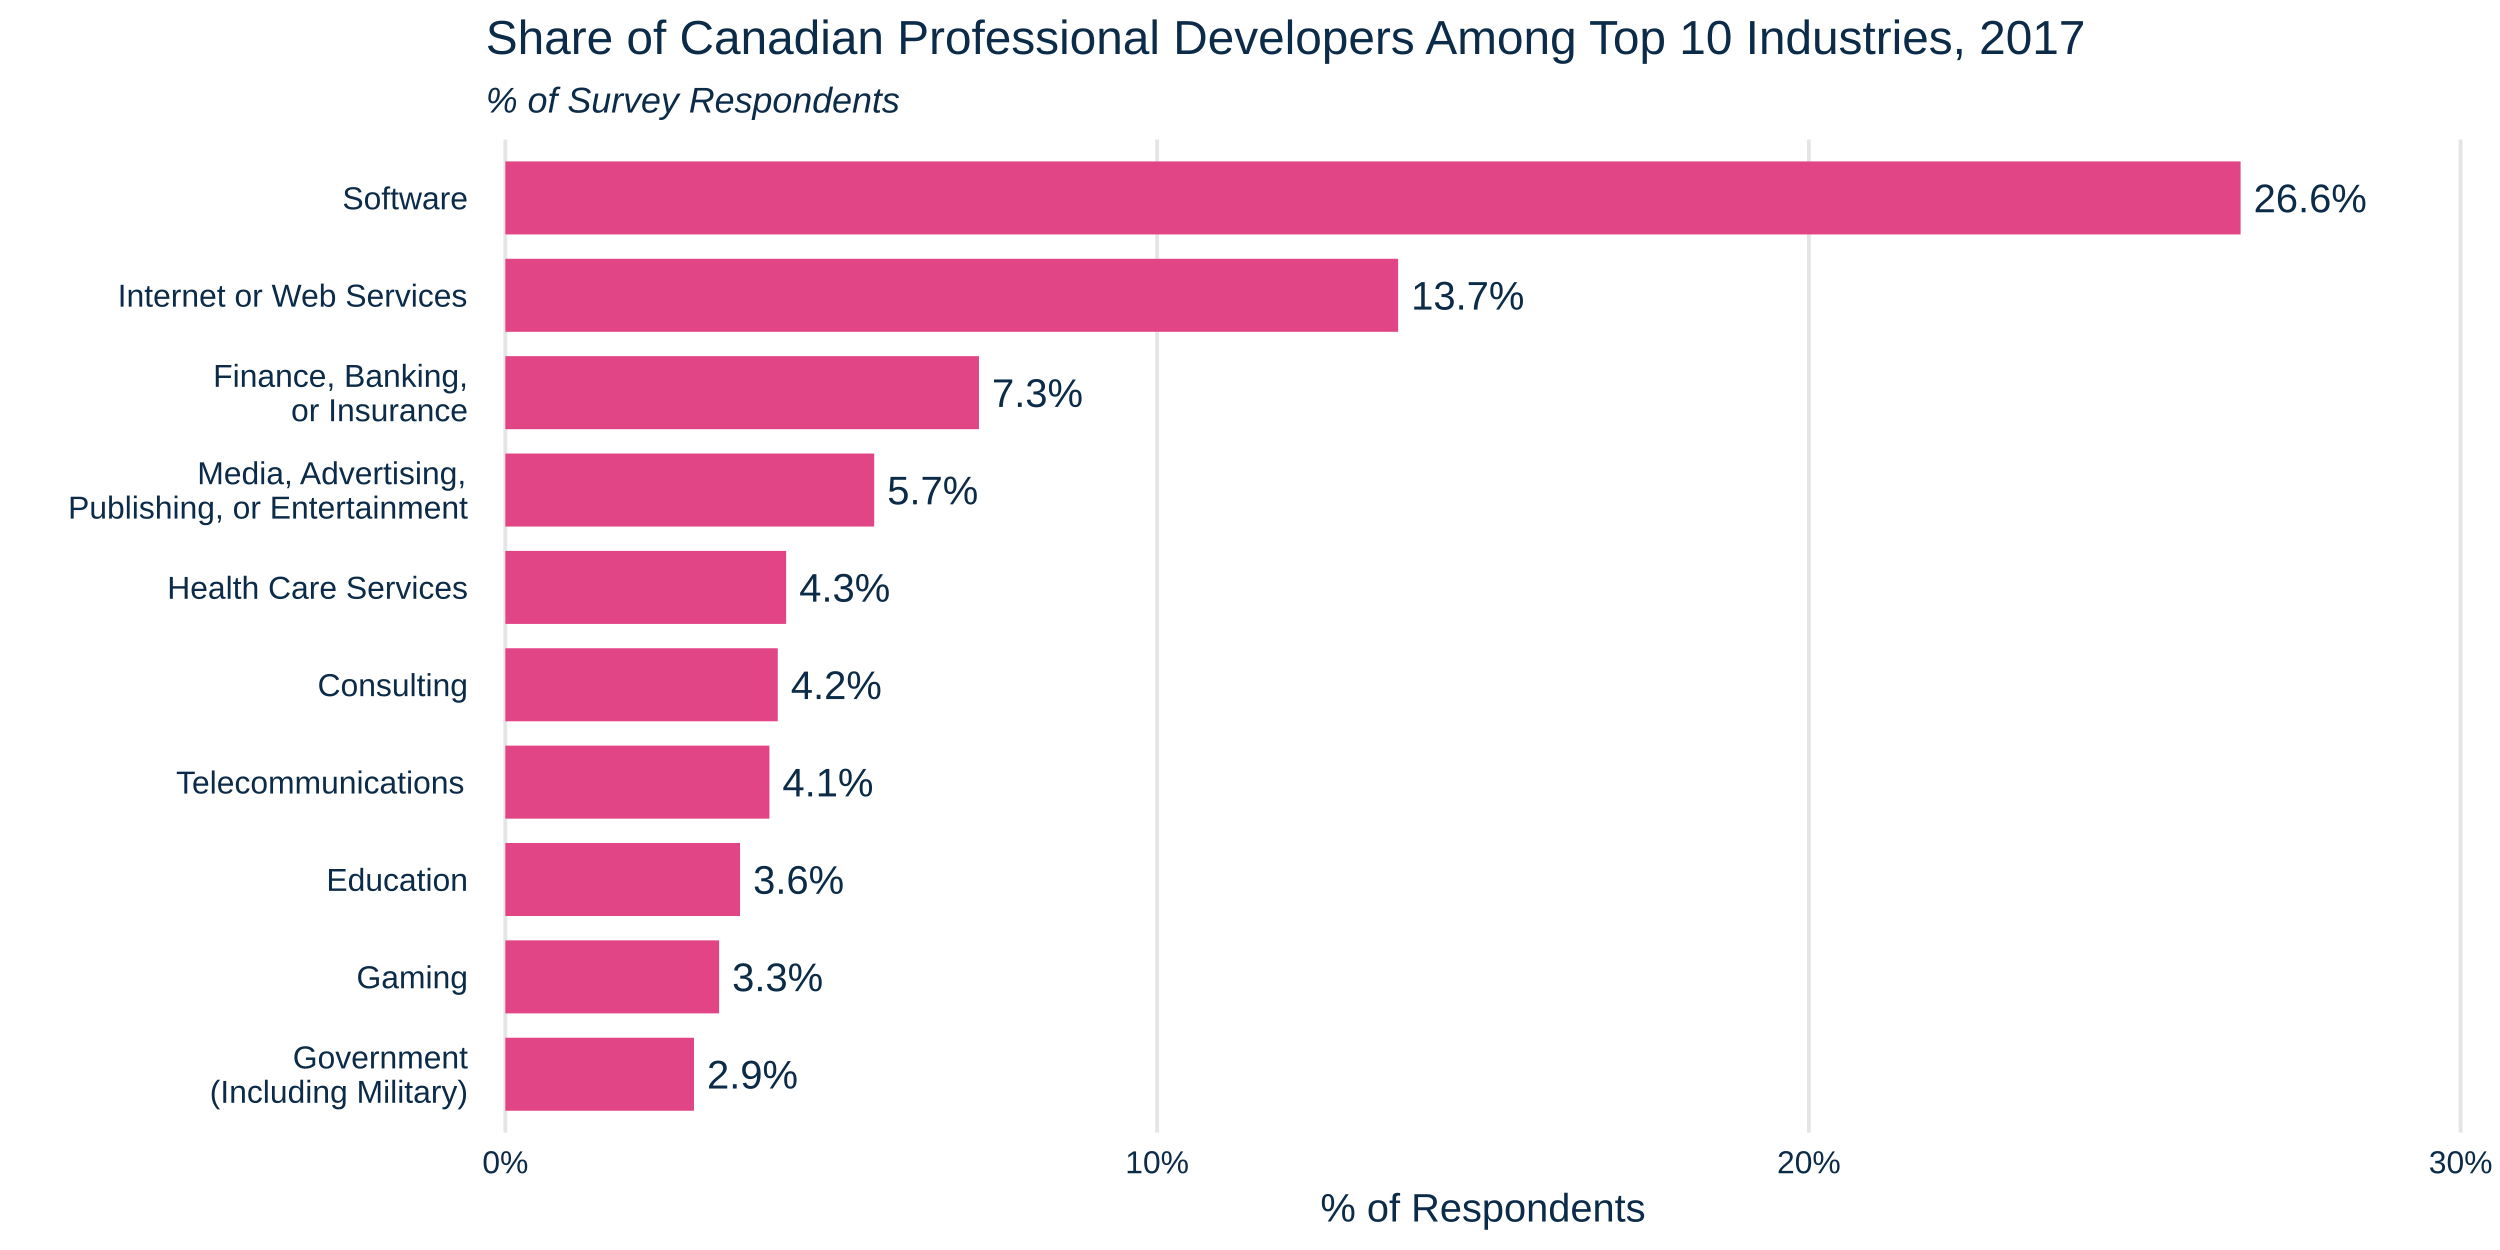
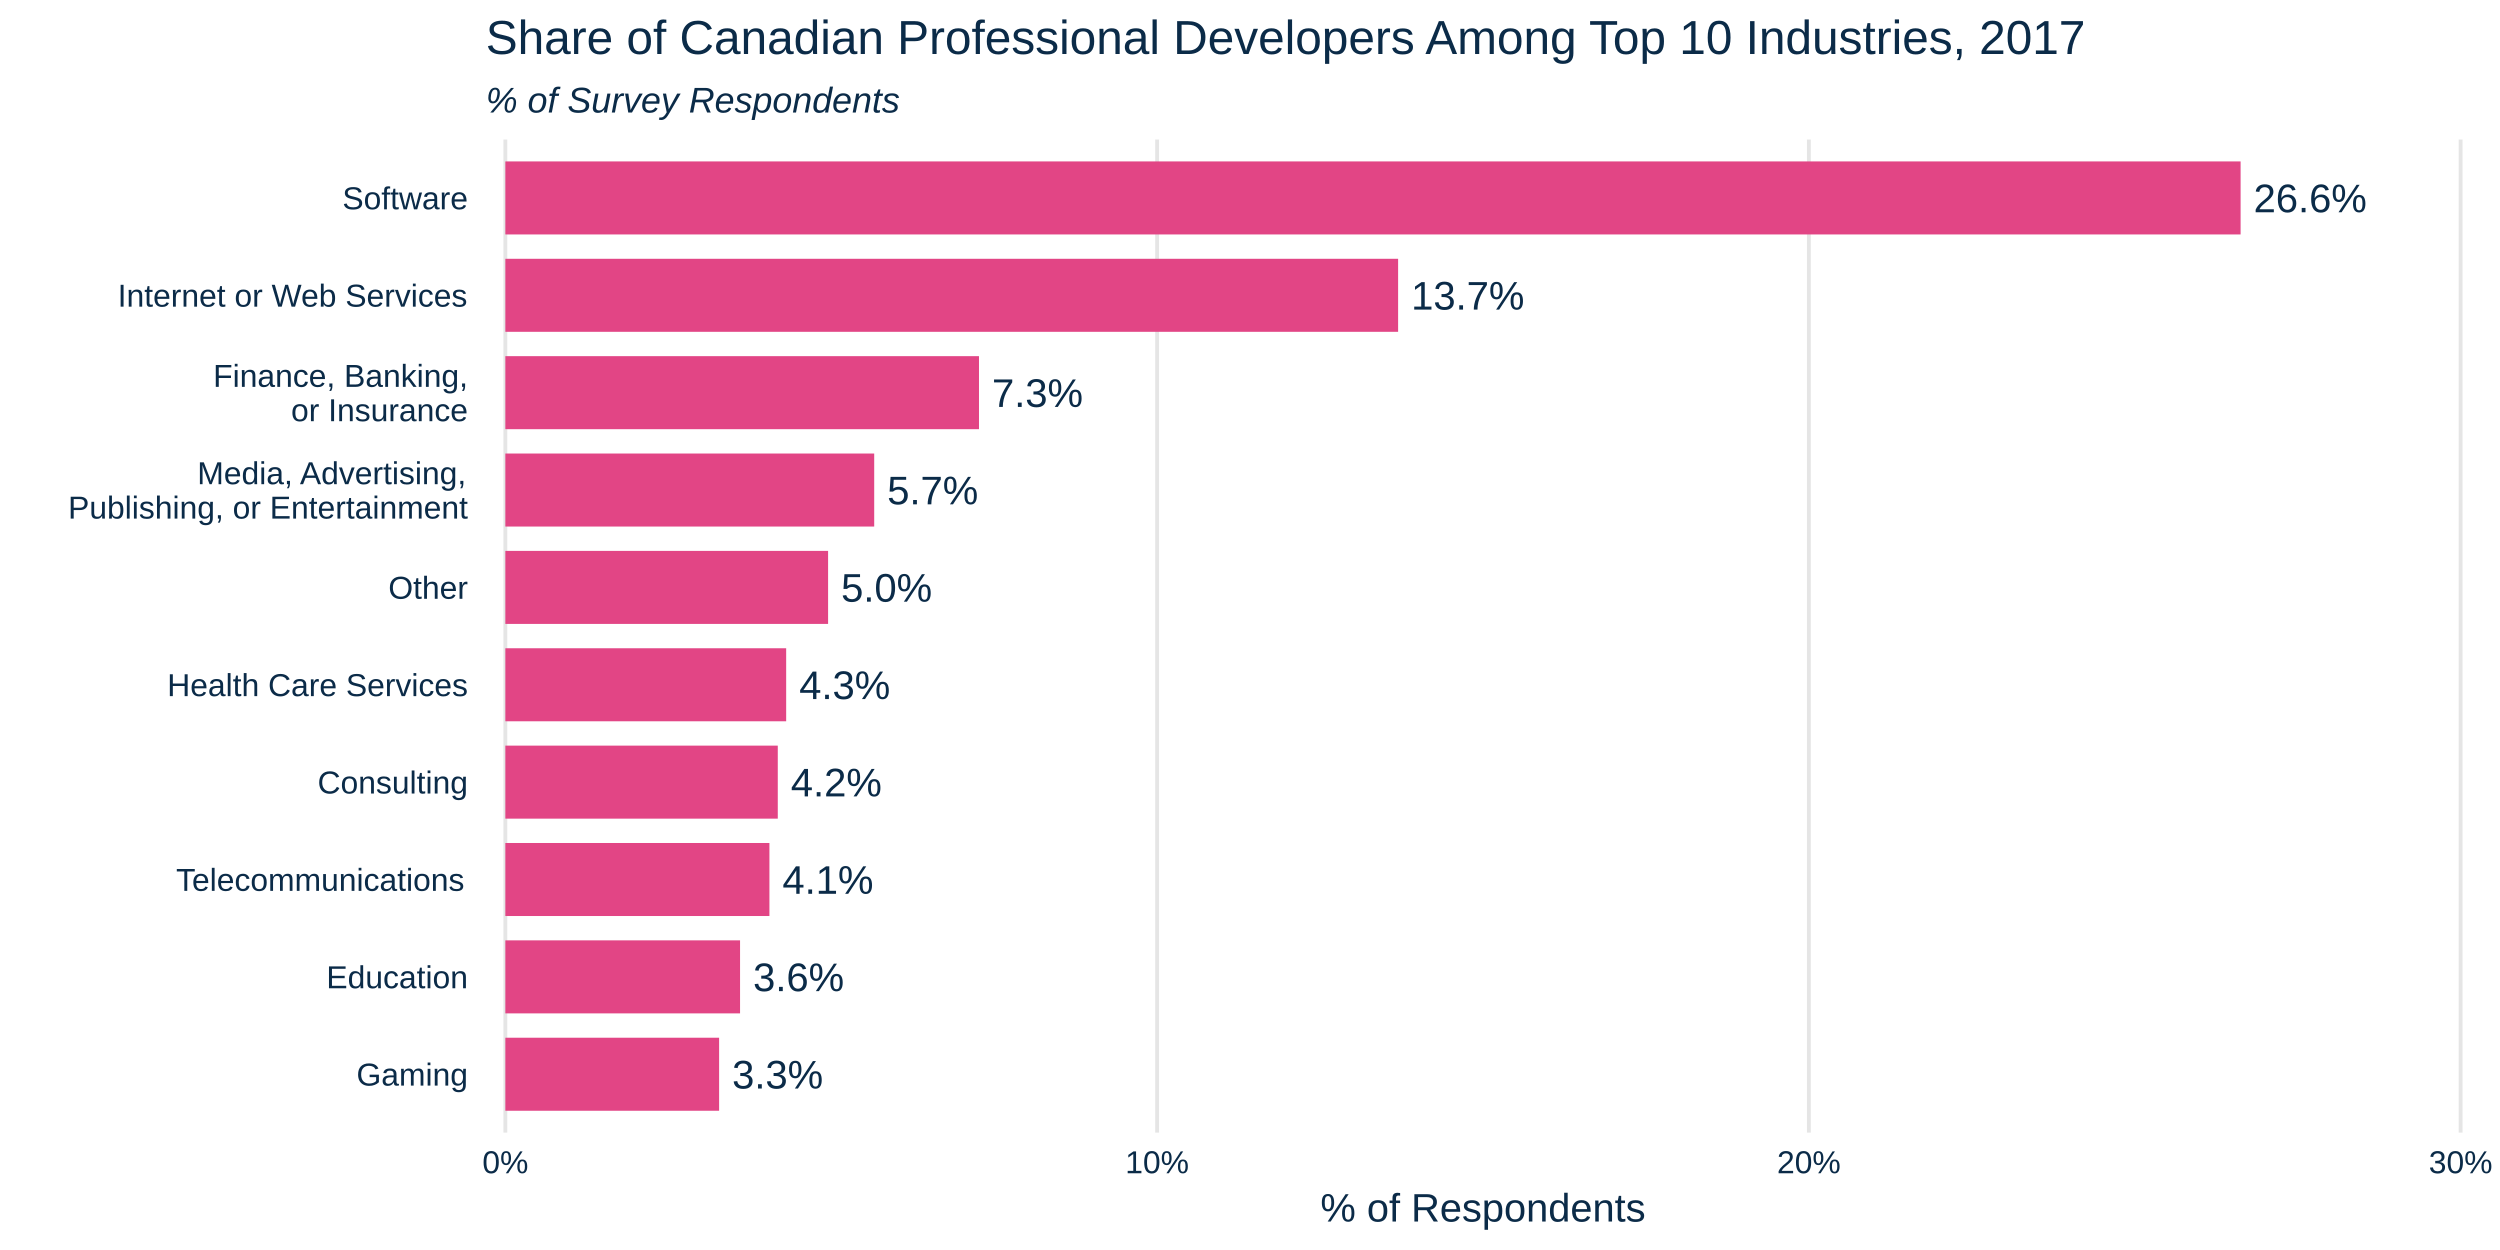
<svg xmlns="http://www.w3.org/2000/svg" viewBox="0 0 691.20 345.60">
  <defs>
    <style type="text/css">
    line, polyline, path, rect, circle {
      fill: none;
      stroke: #000000;
      stroke-linecap: round;
      stroke-linejoin: round;
      stroke-miterlimit: 10.00;
    }
  </style>
  </defs>
  <rect width="100%" height="100%" style="stroke: none; fill: #FFFFFF;" />
  <rect x="0.00" y="0.00" width="691.20" height="345.60" style="stroke-width: 1.07; stroke: #FFFFFF; fill: #FFFFFF;" />
  <defs>
    <clipPath id="cpMTM0LjMxNHw2ODUuNzIxfDMxMy4xNTJ8MzguNTcyNQ==">
      <rect x="134.31" y="38.57" width="551.41" height="274.58" />
    </clipPath>
  </defs>
  <rect x="134.31" y="38.57" width="551.41" height="274.58" style="stroke-width: 1.07; stroke: none; fill: #FFFFFF;" clip-path="url(#cpMTM0LjMxNHw2ODUuNzIxfDMxMy4xNTJ8MzguNTcyNQ==)" />
  <polyline points="139.72,313.15 139.72,38.57 " style="stroke-width: 1.07; stroke: #E5E5E5; stroke-linecap: butt;" clip-path="url(#cpMTM0LjMxNHw2ODUuNzIxfDMxMy4xNTJ8MzguNTcyNQ==)" />
  <polyline points="319.92,313.15 319.92,38.57 " style="stroke-width: 1.07; stroke: #E5E5E5; stroke-linecap: butt;" clip-path="url(#cpMTM0LjMxNHw2ODUuNzIxfDMxMy4xNTJ8MzguNTcyNQ==)" />
  <polyline points="500.12,313.15 500.12,38.57 " style="stroke-width: 1.07; stroke: #E5E5E5; stroke-linecap: butt;" clip-path="url(#cpMTM0LjMxNHw2ODUuNzIxfDMxMy4xNTJ8MzguNTcyNQ==)" />
  <polyline points="680.31,313.15 680.31,38.57 " style="stroke-width: 1.07; stroke: #E5E5E5; stroke-linecap: butt;" clip-path="url(#cpMTM0LjMxNHw2ODUuNzIxfDMxMy4xNTJ8MzguNTcyNQ==)" />
-   <rect x="139.72" y="286.91" width="52.15" height="20.19" style="stroke-width: 1.07; stroke: none; stroke-linecap: butt; fill: #E24585;" clip-path="url(#cpMTM0LjMxNHw2ODUuNzIxfDMxMy4xNTJ8MzguNTcyNQ==)" />
-   <rect x="139.72" y="259.99" width="59.10" height="20.19" style="stroke-width: 1.07; stroke: none; stroke-linecap: butt; fill: #E24585;" clip-path="url(#cpMTM0LjMxNHw2ODUuNzIxfDMxMy4xNTJ8MzguNTcyNQ==)" />
-   <rect x="139.72" y="233.07" width="64.89" height="20.19" style="stroke-width: 1.07; stroke: none; stroke-linecap: butt; fill: #E24585;" clip-path="url(#cpMTM0LjMxNHw2ODUuNzIxfDMxMy4xNTJ8MzguNTcyNQ==)" />
-   <rect x="139.72" y="206.15" width="73.01" height="20.19" style="stroke-width: 1.07; stroke: none; stroke-linecap: butt; fill: #E24585;" clip-path="url(#cpMTM0LjMxNHw2ODUuNzIxfDMxMy4xNTJ8MzguNTcyNQ==)" />
-   <rect x="139.72" y="179.23" width="75.32" height="20.19" style="stroke-width: 1.07; stroke: none; stroke-linecap: butt; fill: #E24585;" clip-path="url(#cpMTM0LjMxNHw2ODUuNzIxfDMxMy4xNTJ8MzguNTcyNQ==)" />
-   <rect x="139.72" y="152.31" width="77.64" height="20.19" style="stroke-width: 1.07; stroke: none; stroke-linecap: butt; fill: #E24585;" clip-path="url(#cpMTM0LjMxNHw2ODUuNzIxfDMxMy4xNTJ8MzguNTcyNQ==)" />
+   <rect x="139.72" y="286.91" width="59.10" height="20.19" style="stroke-width: 1.07; stroke: none; stroke-linecap: butt; fill: #E24585;" clip-path="url(#cpMTM0LjMxNHw2ODUuNzIxfDMxMy4xNTJ8MzguNTcyNQ==)" />
+   <rect x="139.72" y="259.99" width="64.89" height="20.19" style="stroke-width: 1.07; stroke: none; stroke-linecap: butt; fill: #E24585;" clip-path="url(#cpMTM0LjMxNHw2ODUuNzIxfDMxMy4xNTJ8MzguNTcyNQ==)" />
+   <rect x="139.72" y="233.07" width="73.01" height="20.19" style="stroke-width: 1.07; stroke: none; stroke-linecap: butt; fill: #E24585;" clip-path="url(#cpMTM0LjMxNHw2ODUuNzIxfDMxMy4xNTJ8MzguNTcyNQ==)" />
+   <rect x="139.72" y="206.15" width="75.32" height="20.19" style="stroke-width: 1.07; stroke: none; stroke-linecap: butt; fill: #E24585;" clip-path="url(#cpMTM0LjMxNHw2ODUuNzIxfDMxMy4xNTJ8MzguNTcyNQ==)" />
+   <rect x="139.72" y="179.23" width="77.64" height="20.19" style="stroke-width: 1.07; stroke: none; stroke-linecap: butt; fill: #E24585;" clip-path="url(#cpMTM0LjMxNHw2ODUuNzIxfDMxMy4xNTJ8MzguNTcyNQ==)" />
+   <rect x="139.72" y="152.31" width="89.23" height="20.19" style="stroke-width: 1.07; stroke: none; stroke-linecap: butt; fill: #E24585;" clip-path="url(#cpMTM0LjMxNHw2ODUuNzIxfDMxMy4xNTJ8MzguNTcyNQ==)" />
  <rect x="139.72" y="125.39" width="101.98" height="20.19" style="stroke-width: 1.07; stroke: none; stroke-linecap: butt; fill: #E24585;" clip-path="url(#cpMTM0LjMxNHw2ODUuNzIxfDMxMy4xNTJ8MzguNTcyNQ==)" />
  <rect x="139.72" y="98.47" width="130.95" height="20.19" style="stroke-width: 1.07; stroke: none; stroke-linecap: butt; fill: #E24585;" clip-path="url(#cpMTM0LjMxNHw2ODUuNzIxfDMxMy4xNTJ8MzguNTcyNQ==)" />
  <rect x="139.72" y="71.55" width="246.83" height="20.19" style="stroke-width: 1.07; stroke: none; stroke-linecap: butt; fill: #E24585;" clip-path="url(#cpMTM0LjMxNHw2ODUuNzIxfDMxMy4xNTJ8MzguNTcyNQ==)" />
  <rect x="139.72" y="44.63" width="479.76" height="20.19" style="stroke-width: 1.07; stroke: none; stroke-linecap: butt; fill: #E24585;" clip-path="url(#cpMTM0LjMxNHw2ODUuNzIxfDMxMy4xNTJ8MzguNTcyNQ==)" />
  <g clip-path="url(#cpMTM0LjMxNHw2ODUuNzIxfDMxMy4xNTJ8MzguNTcyNQ==)">
-     <text x="218.65" y="193.27" style="font-size: 11.04px; fill: #0B2B48; font-family: Arial;" textLength="25.16px" lengthAdjust="spacingAndGlyphs">4.2%</text>
+     <text x="218.65" y="220.19" style="font-size: 11.04px; fill: #0B2B48; font-family: Arial;" textLength="25.16px" lengthAdjust="spacingAndGlyphs">4.2%</text>
  </g>
  <g clip-path="url(#cpMTM0LjMxNHw2ODUuNzIxfDMxMy4xNTJ8MzguNTcyNQ==)">
-     <text x="208.22" y="247.11" style="font-size: 11.04px; fill: #0B2B48; font-family: Arial;" textLength="25.16px" lengthAdjust="spacingAndGlyphs">3.6%</text>
+     <text x="208.22" y="274.03" style="font-size: 11.04px; fill: #0B2B48; font-family: Arial;" textLength="25.16px" lengthAdjust="spacingAndGlyphs">3.6%</text>
  </g>
  <g clip-path="url(#cpMTM0LjMxNHw2ODUuNzIxfDMxMy4xNTJ8MzguNTcyNQ==)">
    <text x="274.27" y="112.51" style="font-size: 11.04px; fill: #0B2B48; font-family: Arial;" textLength="25.16px" lengthAdjust="spacingAndGlyphs">7.3%</text>
  </g>
  <g clip-path="url(#cpMTM0LjMxNHw2ODUuNzIxfDMxMy4xNTJ8MzguNTcyNQ==)">
-     <text x="202.42" y="274.03" style="font-size: 11.04px; fill: #0B2B48; font-family: Arial;" textLength="25.16px" lengthAdjust="spacingAndGlyphs">3.3%</text>
+     <text x="202.42" y="300.95" style="font-size: 11.04px; fill: #0B2B48; font-family: Arial;" textLength="25.16px" lengthAdjust="spacingAndGlyphs">3.3%</text>
  </g>
  <g clip-path="url(#cpMTM0LjMxNHw2ODUuNzIxfDMxMy4xNTJ8MzguNTcyNQ==)">
-     <text x="195.47" y="300.95" style="font-size: 11.04px; fill: #0B2B48; font-family: Arial;" textLength="25.16px" lengthAdjust="spacingAndGlyphs">2.9%</text>
-   </g>
-   <g clip-path="url(#cpMTM0LjMxNHw2ODUuNzIxfDMxMy4xNTJ8MzguNTcyNQ==)">
-     <text x="220.97" y="166.35" style="font-size: 11.04px; fill: #0B2B48; font-family: Arial;" textLength="25.16px" lengthAdjust="spacingAndGlyphs">4.3%</text>
+     <text x="220.97" y="193.27" style="font-size: 11.04px; fill: #0B2B48; font-family: Arial;" textLength="25.16px" lengthAdjust="spacingAndGlyphs">4.3%</text>
  </g>
  <g clip-path="url(#cpMTM0LjMxNHw2ODUuNzIxfDMxMy4xNTJ8MzguNTcyNQ==)">
    <text x="390.16" y="85.59" style="font-size: 11.04px; fill: #0B2B48; font-family: Arial;" textLength="31.30px" lengthAdjust="spacingAndGlyphs">13.7%</text>
  </g>
  <g clip-path="url(#cpMTM0LjMxNHw2ODUuNzIxfDMxMy4xNTJ8MzguNTcyNQ==)">
    <text x="245.30" y="139.43" style="font-size: 11.04px; fill: #0B2B48; font-family: Arial;" textLength="25.16px" lengthAdjust="spacingAndGlyphs">5.7%</text>
  </g>
  <g clip-path="url(#cpMTM0LjMxNHw2ODUuNzIxfDMxMy4xNTJ8MzguNTcyNQ==)">
+     <text x="232.55" y="166.35" style="font-size: 11.04px; fill: #0B2B48; font-family: Arial;" textLength="25.16px" lengthAdjust="spacingAndGlyphs">5.0%</text>
+   </g>
+   <g clip-path="url(#cpMTM0LjMxNHw2ODUuNzIxfDMxMy4xNTJ8MzguNTcyNQ==)">
    <text x="623.08" y="58.68" style="font-size: 11.04px; fill: #0B2B48; font-family: Arial;" textLength="31.30px" lengthAdjust="spacingAndGlyphs">26.6%</text>
  </g>
  <g clip-path="url(#cpMTM0LjMxNHw2ODUuNzIxfDMxMy4xNTJ8MzguNTcyNQ==)">
-     <text x="216.33" y="220.19" style="font-size: 11.04px; fill: #0B2B48; font-family: Arial;" textLength="25.16px" lengthAdjust="spacingAndGlyphs">4.1%</text>
+     <text x="216.33" y="247.11" style="font-size: 11.04px; fill: #0B2B48; font-family: Arial;" textLength="25.16px" lengthAdjust="spacingAndGlyphs">4.1%</text>
  </g>
  <defs>
    <clipPath id="cpMHw2OTEuMnwzNDUuNnww">
      <rect x="0.00" y="0.00" width="691.20" height="345.60" />
    </clipPath>
  </defs>
  <g clip-path="url(#cpMHw2OTEuMnwzNDUuNnww)">
-     <text x="80.96" y="295.40" style="font-size: 8.80px; fill: #0B2B48; font-family: Arial;" textLength="48.42px" lengthAdjust="spacingAndGlyphs">Government</text>
+     <text x="98.57" y="300.15" style="font-size: 8.80px; fill: #0B2B48; font-family: Arial;" textLength="30.81px" lengthAdjust="spacingAndGlyphs">Gaming</text>
  </g>
  <g clip-path="url(#cpMHw2OTEuMnwzNDUuNnww)">
-     <text x="57.99" y="304.90" style="font-size: 8.80px; fill: #0B2B48; font-family: Arial;" textLength="71.40px" lengthAdjust="spacingAndGlyphs">(Including Military)</text>
+     <text x="90.24" y="273.23" style="font-size: 8.80px; fill: #0B2B48; font-family: Arial;" textLength="39.14px" lengthAdjust="spacingAndGlyphs">Education</text>
  </g>
  <g clip-path="url(#cpMHw2OTEuMnwzNDUuNnww)">
-     <text x="98.57" y="273.23" style="font-size: 8.80px; fill: #0B2B48; font-family: Arial;" textLength="30.81px" lengthAdjust="spacingAndGlyphs">Gaming</text>
+     <text x="48.68" y="246.31" style="font-size: 8.80px; fill: #0B2B48; font-family: Arial;" textLength="80.70px" lengthAdjust="spacingAndGlyphs">Telecommunications</text>
  </g>
  <g clip-path="url(#cpMHw2OTEuMnwzNDUuNnww)">
-     <text x="90.24" y="246.31" style="font-size: 8.80px; fill: #0B2B48; font-family: Arial;" textLength="39.14px" lengthAdjust="spacingAndGlyphs">Education</text>
+     <text x="87.80" y="219.39" style="font-size: 8.80px; fill: #0B2B48; font-family: Arial;" textLength="41.58px" lengthAdjust="spacingAndGlyphs">Consulting</text>
  </g>
  <g clip-path="url(#cpMHw2OTEuMnwzNDUuNnww)">
-     <text x="48.68" y="219.39" style="font-size: 8.80px; fill: #0B2B48; font-family: Arial;" textLength="80.70px" lengthAdjust="spacingAndGlyphs">Telecommunications</text>
+     <text x="46.24" y="192.47" style="font-size: 8.80px; fill: #0B2B48; font-family: Arial;" textLength="83.14px" lengthAdjust="spacingAndGlyphs">Health Care Services</text>
  </g>
  <g clip-path="url(#cpMHw2OTEuMnwzNDUuNnww)">
-     <text x="87.80" y="192.47" style="font-size: 8.80px; fill: #0B2B48; font-family: Arial;" textLength="41.58px" lengthAdjust="spacingAndGlyphs">Consulting</text>
-   </g>
-   <g clip-path="url(#cpMHw2OTEuMnwzNDUuNnww)">
-     <text x="46.24" y="165.55" style="font-size: 8.80px; fill: #0B2B48; font-family: Arial;" textLength="83.14px" lengthAdjust="spacingAndGlyphs">Health Care Services</text>
+     <text x="107.37" y="165.55" style="font-size: 8.80px; fill: #0B2B48; font-family: Arial;" textLength="22.01px" lengthAdjust="spacingAndGlyphs">Other</text>
  </g>
  <g clip-path="url(#cpMHw2OTEuMnwzNDUuNnww)">
    <text x="54.55" y="133.88" style="font-size: 8.80px; fill: #0B2B48; font-family: Arial;" textLength="74.83px" lengthAdjust="spacingAndGlyphs">Media, Advertising,</text>
  </g>
  <g clip-path="url(#cpMHw2OTEuMnwzNDUuNnww)">
    <text x="18.83" y="143.38" style="font-size: 8.80px; fill: #0B2B48; font-family: Arial;" textLength="110.55px" lengthAdjust="spacingAndGlyphs">Publishing, or Entertainment</text>
  </g>
  <g clip-path="url(#cpMHw2OTEuMnwzNDUuNnww)">
    <text x="58.94" y="106.96" style="font-size: 8.80px; fill: #0B2B48; font-family: Arial;" textLength="70.44px" lengthAdjust="spacingAndGlyphs">Finance, Banking,</text>
  </g>
  <g clip-path="url(#cpMHw2OTEuMnwzNDUuNnww)">
    <text x="80.47" y="116.46" style="font-size: 8.80px; fill: #0B2B48; font-family: Arial;" textLength="48.92px" lengthAdjust="spacingAndGlyphs">or Insurance</text>
  </g>
  <g clip-path="url(#cpMHw2OTEuMnwzNDUuNnww)">
    <text x="32.54" y="84.79" style="font-size: 8.80px; fill: #0B2B48; font-family: Arial;" textLength="96.84px" lengthAdjust="spacingAndGlyphs">Internet or Web Services</text>
  </g>
  <g clip-path="url(#cpMHw2OTEuMnwzNDUuNnww)">
    <text x="94.66" y="57.87" style="font-size: 8.80px; fill: #0B2B48; font-family: Arial;" textLength="34.73px" lengthAdjust="spacingAndGlyphs">Software</text>
  </g>
  <g clip-path="url(#cpMHw2OTEuMnwzNDUuNnww)">
    <text x="133.36" y="324.38" style="font-size: 8.80px; fill: #0B2B48; font-family: Arial;" textLength="12.72px" lengthAdjust="spacingAndGlyphs">0%</text>
  </g>
  <g clip-path="url(#cpMHw2OTEuMnwzNDUuNnww)">
    <text x="311.11" y="324.38" style="font-size: 8.80px; fill: #0B2B48; font-family: Arial;" textLength="17.61px" lengthAdjust="spacingAndGlyphs">10%</text>
  </g>
  <g clip-path="url(#cpMHw2OTEuMnwzNDUuNnww)">
    <text x="491.31" y="324.38" style="font-size: 8.80px; fill: #0B2B48; font-family: Arial;" textLength="17.61px" lengthAdjust="spacingAndGlyphs">20%</text>
  </g>
  <g clip-path="url(#cpMHw2OTEuMnwzNDUuNnww)">
    <text x="671.51" y="324.38" style="font-size: 8.80px; fill: #0B2B48; font-family: Arial;" textLength="17.61px" lengthAdjust="spacingAndGlyphs">30%</text>
  </g>
  <g clip-path="url(#cpMHw2OTEuMnwzNDUuNnww)">
    <text x="365.07" y="337.74" style="font-size: 11.00px; fill: #0B2B48; font-family: Arial;" textLength="89.89px" lengthAdjust="spacingAndGlyphs">% of Respondents</text>
  </g>
  <g clip-path="url(#cpMHw2OTEuMnwzNDUuNnww)">
    <text x="134.31" y="31.12" style="font-size: 9.90px; font-style: italic; fill: #0B2B48; font-family: Arial;" textLength="114.46px" lengthAdjust="spacingAndGlyphs">% of Survey Respondents</text>
  </g>
  <g clip-path="url(#cpMHw2OTEuMnwzNDUuNnww)">
    <text x="134.31" y="14.93" style="font-size: 13.20px; fill: #0B2B48; font-family: Arial;" textLength="444.67px" lengthAdjust="spacingAndGlyphs">Share of Canadian Professional Developers Among Top 10 Industries, 2017</text>
  </g>
</svg>
